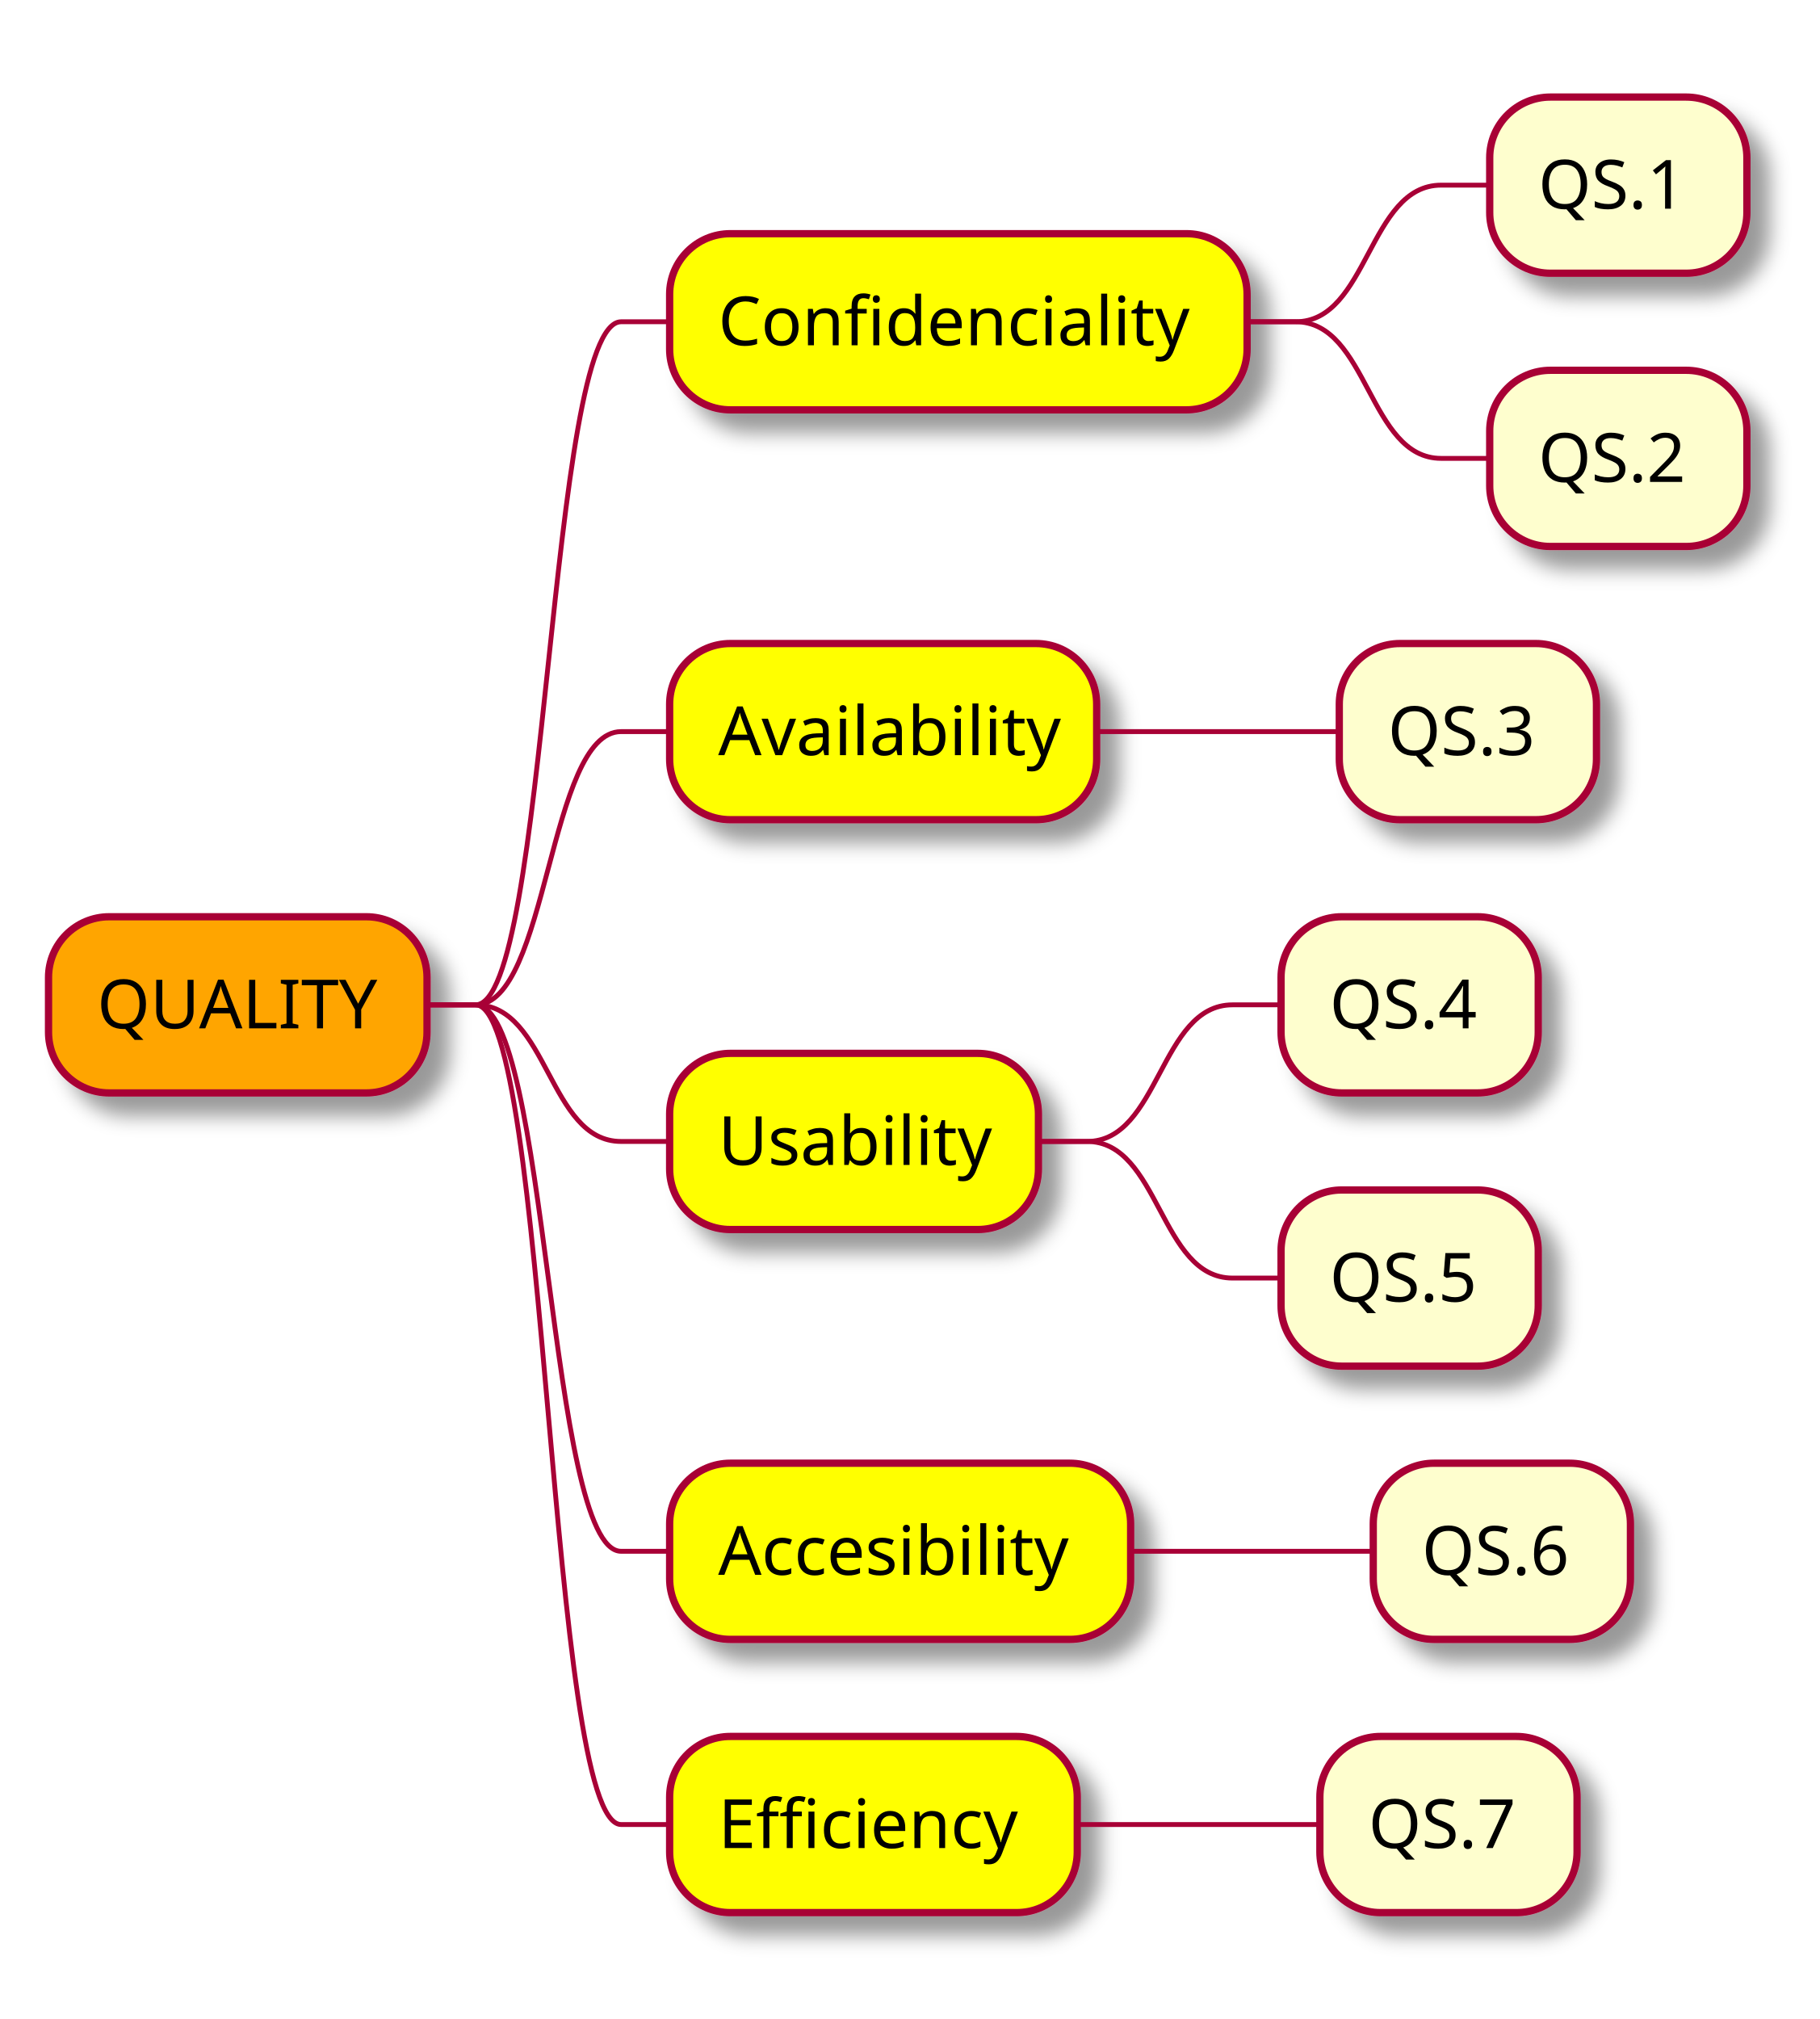
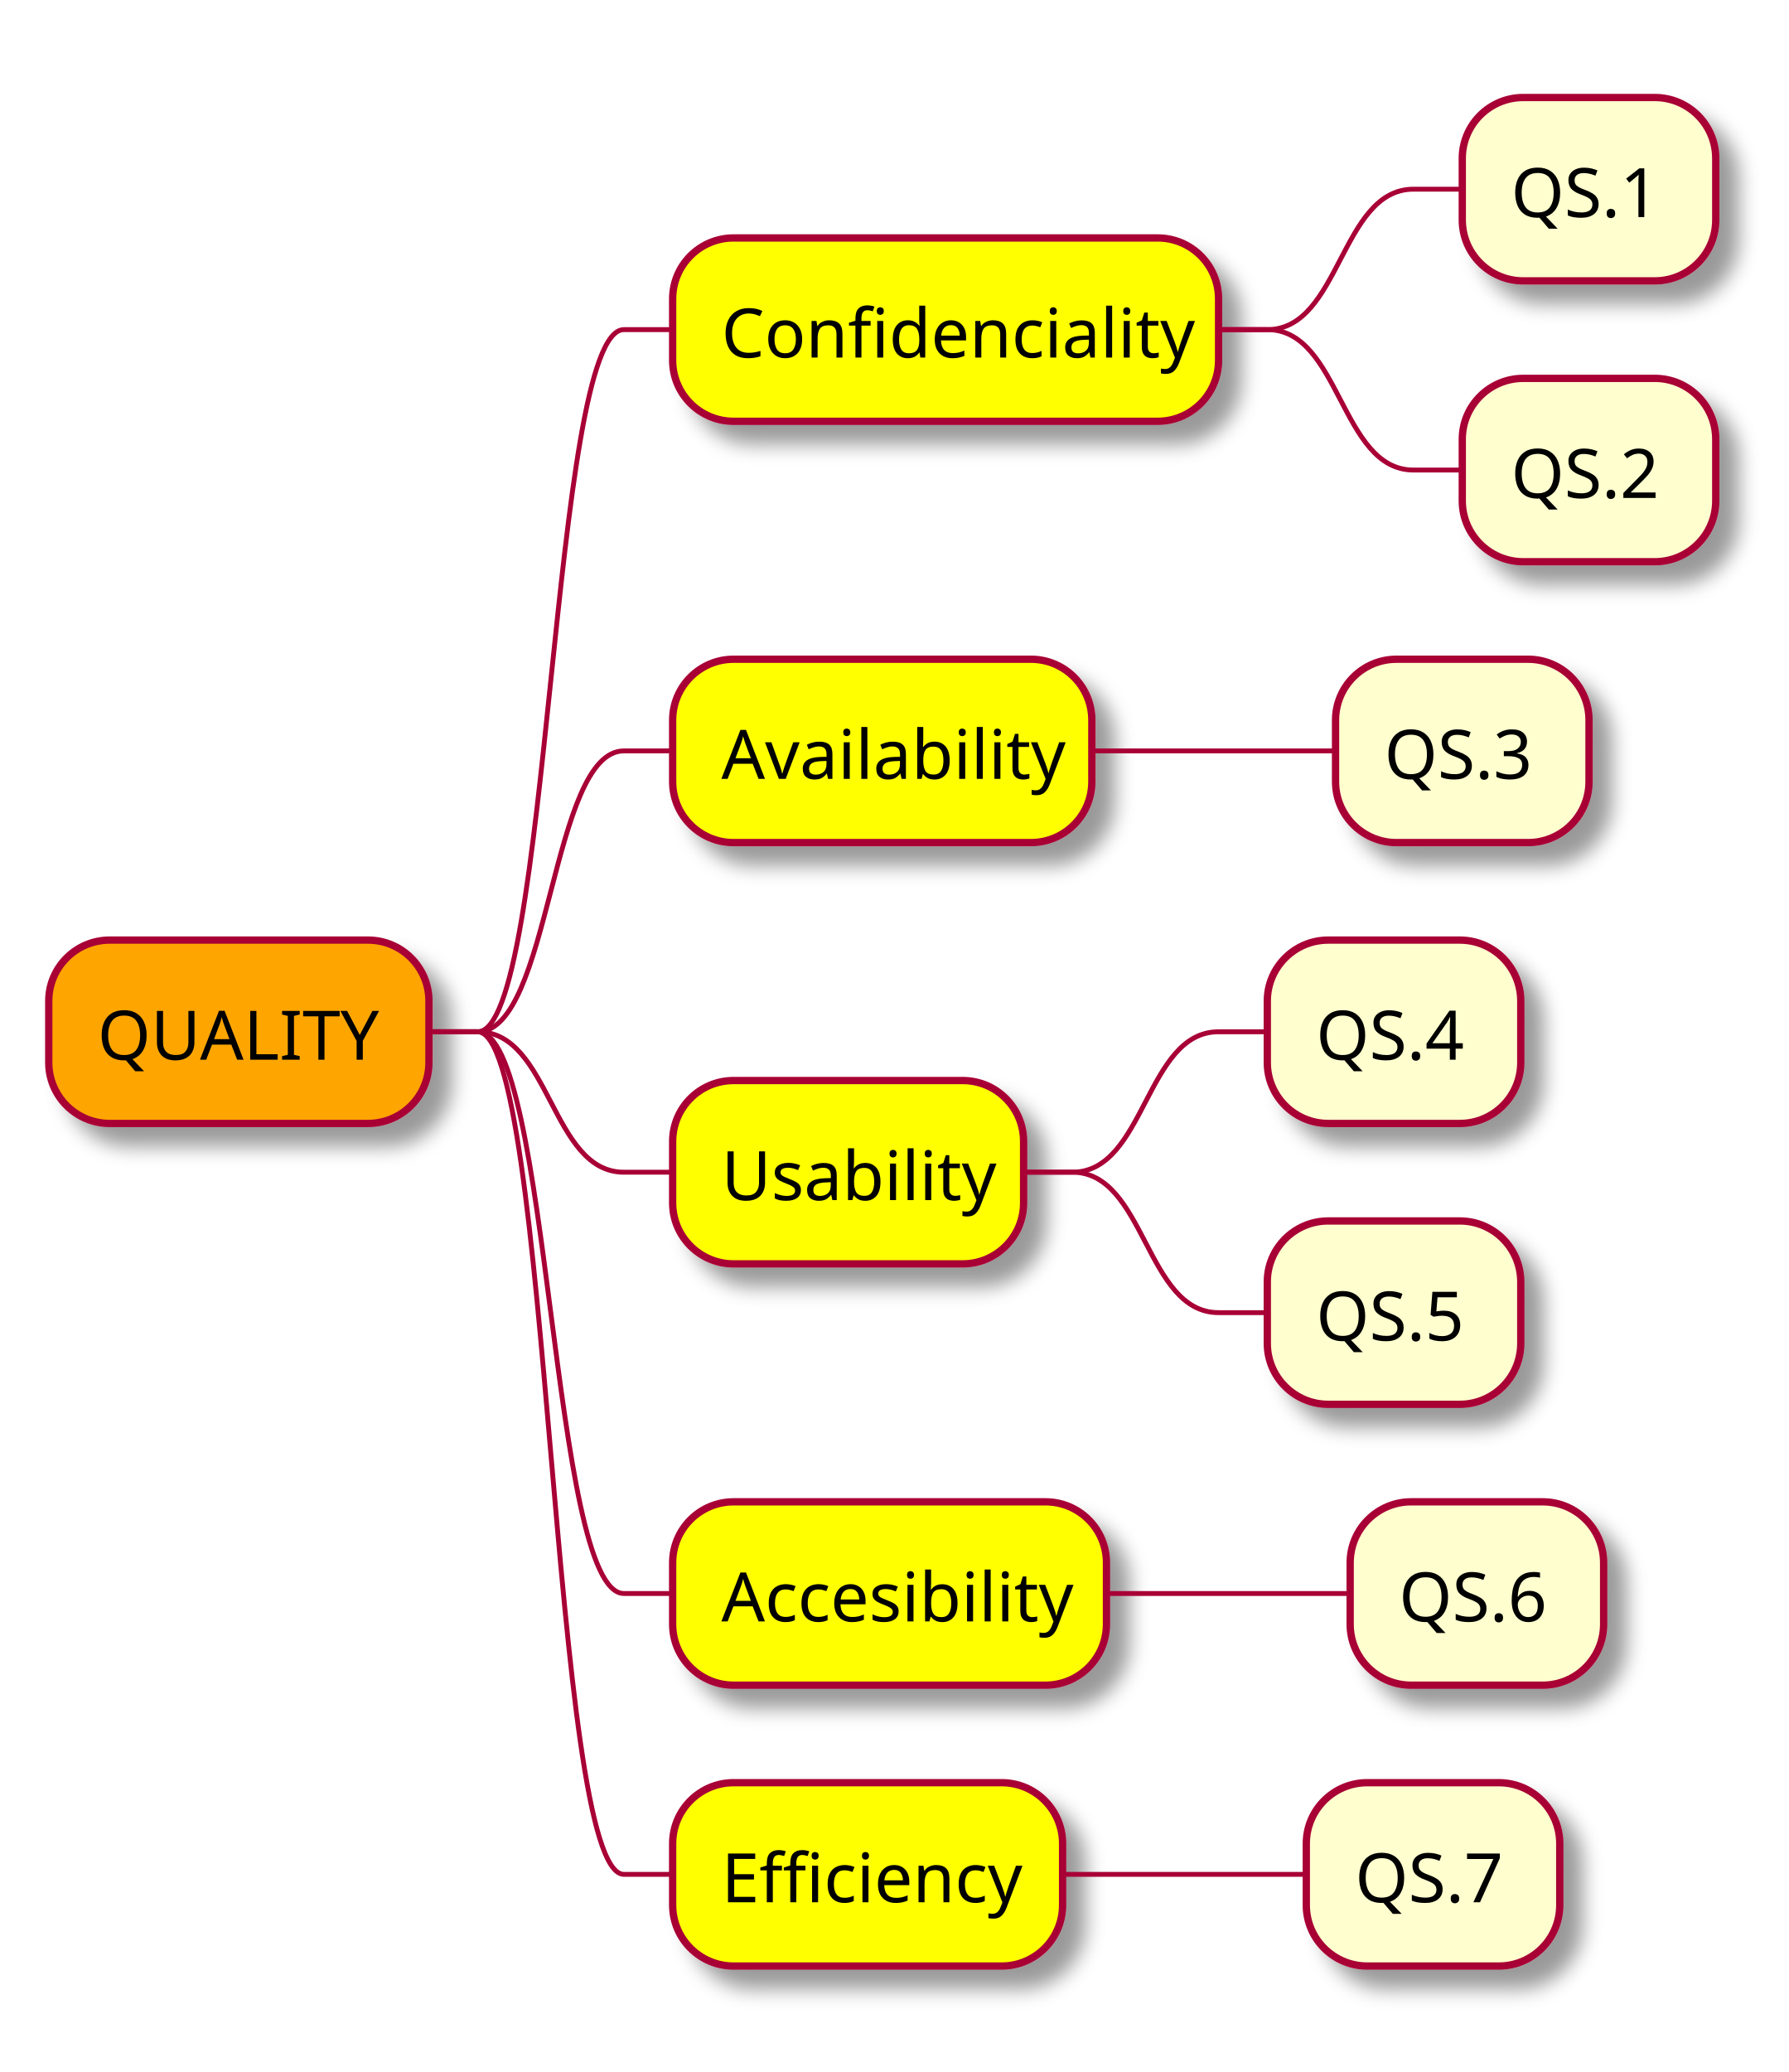
- <svg xmlns="http://www.w3.org/2000/svg" contentScriptType="application/ecmascript" contentStyleType="text/css" height="416px" preserveAspectRatio="none" style="width:375px;height:416px;background:#FFFFFF;" version="1.1" viewBox="0 0 375 416" width="375px" zoomAndPan="magnify">
+ <svg xmlns="http://www.w3.org/2000/svg" contentScriptType="application/ecmascript" contentStyleType="text/css" height="425px" preserveAspectRatio="none" style="width:367px;height:425px;background:#FFFFFF;" version="1.1" viewBox="0 0 367 425" width="367px" zoomAndPan="magnify">
  <defs>
    <filter height="300%" id="f1iyddrcvkeajc" width="300%" x="-1" y="-1">
      <feGaussianBlur result="blurOut" stdDeviation="2.0" />
      <feColorMatrix in="blurOut" result="blurOut2" type="matrix" values="0 0 0 0 0 0 0 0 0 0 0 0 0 0 0 0 0 0 .4 0" />
      <feOffset dx="4.0" dy="4.0" in="blurOut2" result="blurOut3" />
      <feBlend in="SourceGraphic" in2="blurOut3" mode="normal" />
    </filter>
  </defs>
  <g>
-     <rect fill="#FFA500" filter="url(#f1iyddrcvkeajc)" height="36.297" rx="12.5" ry="12.5" style="stroke:#A80036;stroke-width:1.5;" width="78" x="10" y="188.891" />
-     <text fill="#000000" font-family="sans-serif" font-size="14" lengthAdjust="spacing" textLength="58" x="20" y="211.886">QUALITY</text>
-     <rect fill="#FFFF00" filter="url(#f1iyddrcvkeajc)" height="36.297" rx="12.5" ry="12.5" style="stroke:#A80036;stroke-width:1.5;" width="119" x="138" y="48.148" />
-     <text fill="#000000" font-family="sans-serif" font-size="14" lengthAdjust="spacing" textLength="99" x="148" y="71.144">Confidenciality</text>
-     <rect fill="#FEFECE" filter="url(#f1iyddrcvkeajc)" height="36.297" rx="12.5" ry="12.5" style="stroke:#A80036;stroke-width:1.5;" width="53" x="307" y="20" />
-     <text fill="#000000" font-family="sans-serif" font-size="14" lengthAdjust="spacing" textLength="33" x="317" y="42.995">QS.1</text>
-     <path d="M257,66.297 L267,66.297 C282,66.297 282,38.148 297,38.148 L307,38.148 " fill="none" style="stroke:#A80036;stroke-width:1.0;" />
-     <rect fill="#FEFECE" filter="url(#f1iyddrcvkeajc)" height="36.297" rx="12.5" ry="12.5" style="stroke:#A80036;stroke-width:1.5;" width="53" x="307" y="76.297" />
-     <text fill="#000000" font-family="sans-serif" font-size="14" lengthAdjust="spacing" textLength="33" x="317" y="99.292">QS.2</text>
-     <path d="M257,66.297 L267,66.297 C282,66.297 282,94.445 297,94.445 L307,94.445 " fill="none" style="stroke:#A80036;stroke-width:1.0;" />
-     <path d="M88,207.039 L98,207.039 C113,207.039 113,66.297 128,66.297 L138,66.297 " fill="none" style="stroke:#A80036;stroke-width:1.0;" />
-     <rect fill="#FFFF00" filter="url(#f1iyddrcvkeajc)" height="36.297" rx="12.5" ry="12.5" style="stroke:#A80036;stroke-width:1.5;" width="88" x="138" y="132.594" />
-     <text fill="#000000" font-family="sans-serif" font-size="14" lengthAdjust="spacing" textLength="68" x="148" y="155.589">Availability</text>
-     <rect fill="#FEFECE" filter="url(#f1iyddrcvkeajc)" height="36.297" rx="12.5" ry="12.5" style="stroke:#A80036;stroke-width:1.5;" width="53" x="276" y="132.594" />
-     <text fill="#000000" font-family="sans-serif" font-size="14" lengthAdjust="spacing" textLength="33" x="286" y="155.589">QS.3</text>
-     <path d="M226,150.742 L236,150.742 C251,150.742 251,150.742 266,150.742 L276,150.742 " fill="none" style="stroke:#A80036;stroke-width:1.0;" />
-     <path d="M88,207.039 L98,207.039 C113,207.039 113,150.742 128,150.742 L138,150.742 " fill="none" style="stroke:#A80036;stroke-width:1.0;" />
-     <rect fill="#FFFF00" filter="url(#f1iyddrcvkeajc)" height="36.297" rx="12.5" ry="12.5" style="stroke:#A80036;stroke-width:1.5;" width="76" x="138" y="217.039" />
-     <text fill="#000000" font-family="sans-serif" font-size="14" lengthAdjust="spacing" textLength="56" x="148" y="240.034">Usability</text>
-     <rect fill="#FEFECE" filter="url(#f1iyddrcvkeajc)" height="36.297" rx="12.5" ry="12.5" style="stroke:#A80036;stroke-width:1.5;" width="53" x="264" y="188.891" />
-     <text fill="#000000" font-family="sans-serif" font-size="14" lengthAdjust="spacing" textLength="33" x="274" y="211.886">QS.4</text>
-     <path d="M214,235.188 L224,235.188 C239,235.188 239,207.039 254,207.039 L264,207.039 " fill="none" style="stroke:#A80036;stroke-width:1.0;" />
-     <rect fill="#FEFECE" filter="url(#f1iyddrcvkeajc)" height="36.297" rx="12.5" ry="12.5" style="stroke:#A80036;stroke-width:1.5;" width="53" x="264" y="245.188" />
-     <text fill="#000000" font-family="sans-serif" font-size="14" lengthAdjust="spacing" textLength="33" x="274" y="268.183">QS.5</text>
-     <path d="M214,235.188 L224,235.188 C239,235.188 239,263.336 254,263.336 L264,263.336 " fill="none" style="stroke:#A80036;stroke-width:1.0;" />
-     <path d="M88,207.039 L98,207.039 C113,207.039 113,235.188 128,235.188 L138,235.188 " fill="none" style="stroke:#A80036;stroke-width:1.0;" />
-     <rect fill="#FFFF00" filter="url(#f1iyddrcvkeajc)" height="36.297" rx="12.5" ry="12.5" style="stroke:#A80036;stroke-width:1.5;" width="95" x="138" y="301.484" />
-     <text fill="#000000" font-family="sans-serif" font-size="14" lengthAdjust="spacing" textLength="75" x="148" y="324.479">Accesibility</text>
-     <rect fill="#FEFECE" filter="url(#f1iyddrcvkeajc)" height="36.297" rx="12.5" ry="12.5" style="stroke:#A80036;stroke-width:1.5;" width="53" x="283" y="301.484" />
-     <text fill="#000000" font-family="sans-serif" font-size="14" lengthAdjust="spacing" textLength="33" x="293" y="324.479">QS.6</text>
-     <path d="M233,319.633 L243,319.633 C258,319.633 258,319.633 273,319.633 L283,319.633 " fill="none" style="stroke:#A80036;stroke-width:1.0;" />
-     <path d="M88,207.039 L98,207.039 C113,207.039 113,319.633 128,319.633 L138,319.633 " fill="none" style="stroke:#A80036;stroke-width:1.0;" />
-     <rect fill="#FFFF00" filter="url(#f1iyddrcvkeajc)" height="36.297" rx="12.5" ry="12.5" style="stroke:#A80036;stroke-width:1.5;" width="84" x="138" y="357.781" />
-     <text fill="#000000" font-family="sans-serif" font-size="14" lengthAdjust="spacing" textLength="64" x="148" y="380.776">Efficiency</text>
-     <rect fill="#FEFECE" filter="url(#f1iyddrcvkeajc)" height="36.297" rx="12.5" ry="12.5" style="stroke:#A80036;stroke-width:1.5;" width="53" x="272" y="357.781" />
-     <text fill="#000000" font-family="sans-serif" font-size="14" lengthAdjust="spacing" textLength="33" x="282" y="380.776">QS.7</text>
-     <path d="M222,375.93 L232,375.93 C247,375.93 247,375.93 262,375.93 L272,375.93 " fill="none" style="stroke:#A80036;stroke-width:1.0;" />
-     <path d="M88,207.039 L98,207.039 C113,207.039 113,375.93 128,375.93 L138,375.93 " fill="none" style="stroke:#A80036;stroke-width:1.0;" />
+     <rect fill="#FFA500" filter="url(#f1iyddrcvkeajc)" height="37.609" rx="12.5" ry="12.5" style="stroke:#A80036;stroke-width:1.5;" width="78" x="10" y="192.828" />
+     <text fill="#000000" font-family="sans-serif" font-size="14" lengthAdjust="spacing" textLength="58" x="20" y="217.361">QUALITY</text>
+     <rect fill="#FFFF00" filter="url(#f1iyddrcvkeajc)" height="37.609" rx="12.5" ry="12.5" style="stroke:#A80036;stroke-width:1.5;" width="112" x="138" y="48.805" />
+     <text fill="#000000" font-family="sans-serif" font-size="14" lengthAdjust="spacing" textLength="92" x="148" y="73.338">Confidenciality</text>
+     <rect fill="#FEFECE" filter="url(#f1iyddrcvkeajc)" height="37.609" rx="12.5" ry="12.5" style="stroke:#A80036;stroke-width:1.5;" width="52" x="300" y="20" />
+     <text fill="#000000" font-family="sans-serif" font-size="14" lengthAdjust="spacing" textLength="32" x="310" y="44.533">QS.1</text>
+     <path d="M250,67.609 L260,67.609 C275,67.609 275,38.805 290,38.805 L300,38.805 " fill="none" style="stroke:#A80036;stroke-width:1.0;" />
+     <rect fill="#FEFECE" filter="url(#f1iyddrcvkeajc)" height="37.609" rx="12.5" ry="12.5" style="stroke:#A80036;stroke-width:1.5;" width="52" x="300" y="77.609" />
+     <text fill="#000000" font-family="sans-serif" font-size="14" lengthAdjust="spacing" textLength="32" x="310" y="102.143">QS.2</text>
+     <path d="M250,67.609 L260,67.609 C275,67.609 275,96.414 290,96.414 L300,96.414 " fill="none" style="stroke:#A80036;stroke-width:1.0;" />
+     <path d="M88,211.633 L98,211.633 C113,211.633 113,67.609 128,67.609 L138,67.609 " fill="none" style="stroke:#A80036;stroke-width:1.0;" />
+     <rect fill="#FFFF00" filter="url(#f1iyddrcvkeajc)" height="37.609" rx="12.5" ry="12.5" style="stroke:#A80036;stroke-width:1.5;" width="86" x="138" y="135.219" />
+     <text fill="#000000" font-family="sans-serif" font-size="14" lengthAdjust="spacing" textLength="66" x="148" y="159.752">Availability</text>
+     <rect fill="#FEFECE" filter="url(#f1iyddrcvkeajc)" height="37.609" rx="12.5" ry="12.5" style="stroke:#A80036;stroke-width:1.5;" width="52" x="274" y="135.219" />
+     <text fill="#000000" font-family="sans-serif" font-size="14" lengthAdjust="spacing" textLength="32" x="284" y="159.752">QS.3</text>
+     <path d="M224,154.023 L234,154.023 C249,154.023 249,154.023 264,154.023 L274,154.023 " fill="none" style="stroke:#A80036;stroke-width:1.0;" />
+     <path d="M88,211.633 L98,211.633 C113,211.633 113,154.023 128,154.023 L138,154.023 " fill="none" style="stroke:#A80036;stroke-width:1.0;" />
+     <rect fill="#FFFF00" filter="url(#f1iyddrcvkeajc)" height="37.609" rx="12.5" ry="12.5" style="stroke:#A80036;stroke-width:1.5;" width="72" x="138" y="221.633" />
+     <text fill="#000000" font-family="sans-serif" font-size="14" lengthAdjust="spacing" textLength="52" x="148" y="246.166">Usability</text>
+     <rect fill="#FEFECE" filter="url(#f1iyddrcvkeajc)" height="37.609" rx="12.5" ry="12.5" style="stroke:#A80036;stroke-width:1.5;" width="52" x="260" y="192.828" />
+     <text fill="#000000" font-family="sans-serif" font-size="14" lengthAdjust="spacing" textLength="32" x="270" y="217.361">QS.4</text>
+     <path d="M210,240.438 L220,240.438 C235,240.438 235,211.633 250,211.633 L260,211.633 " fill="none" style="stroke:#A80036;stroke-width:1.0;" />
+     <rect fill="#FEFECE" filter="url(#f1iyddrcvkeajc)" height="37.609" rx="12.5" ry="12.5" style="stroke:#A80036;stroke-width:1.5;" width="52" x="260" y="250.438" />
+     <text fill="#000000" font-family="sans-serif" font-size="14" lengthAdjust="spacing" textLength="32" x="270" y="274.971">QS.5</text>
+     <path d="M210,240.438 L220,240.438 C235,240.438 235,269.242 250,269.242 L260,269.242 " fill="none" style="stroke:#A80036;stroke-width:1.0;" />
+     <path d="M88,211.633 L98,211.633 C113,211.633 113,240.438 128,240.438 L138,240.438 " fill="none" style="stroke:#A80036;stroke-width:1.0;" />
+     <rect fill="#FFFF00" filter="url(#f1iyddrcvkeajc)" height="37.609" rx="12.5" ry="12.5" style="stroke:#A80036;stroke-width:1.5;" width="89" x="138" y="308.047" />
+     <text fill="#000000" font-family="sans-serif" font-size="14" lengthAdjust="spacing" textLength="69" x="148" y="332.58">Accesibility</text>
+     <rect fill="#FEFECE" filter="url(#f1iyddrcvkeajc)" height="37.609" rx="12.5" ry="12.5" style="stroke:#A80036;stroke-width:1.5;" width="52" x="277" y="308.047" />
+     <text fill="#000000" font-family="sans-serif" font-size="14" lengthAdjust="spacing" textLength="32" x="287" y="332.58">QS.6</text>
+     <path d="M227,326.852 L237,326.852 C252,326.852 252,326.852 267,326.852 L277,326.852 " fill="none" style="stroke:#A80036;stroke-width:1.0;" />
+     <path d="M88,211.633 L98,211.633 C113,211.633 113,326.852 128,326.852 L138,326.852 " fill="none" style="stroke:#A80036;stroke-width:1.0;" />
+     <rect fill="#FFFF00" filter="url(#f1iyddrcvkeajc)" height="37.609" rx="12.5" ry="12.5" style="stroke:#A80036;stroke-width:1.5;" width="80" x="138" y="365.656" />
+     <text fill="#000000" font-family="sans-serif" font-size="14" lengthAdjust="spacing" textLength="60" x="148" y="390.19">Efficiency</text>
+     <rect fill="#FEFECE" filter="url(#f1iyddrcvkeajc)" height="37.609" rx="12.5" ry="12.5" style="stroke:#A80036;stroke-width:1.5;" width="52" x="268" y="365.656" />
+     <text fill="#000000" font-family="sans-serif" font-size="14" lengthAdjust="spacing" textLength="32" x="278" y="390.19">QS.7</text>
+     <path d="M218,384.461 L228,384.461 C243,384.461 243,384.461 258,384.461 L268,384.461 " fill="none" style="stroke:#A80036;stroke-width:1.0;" />
+     <path d="M88,211.633 L98,211.633 C113,211.633 113,384.461 128,384.461 L138,384.461 " fill="none" style="stroke:#A80036;stroke-width:1.0;" />
  </g>
</svg>
